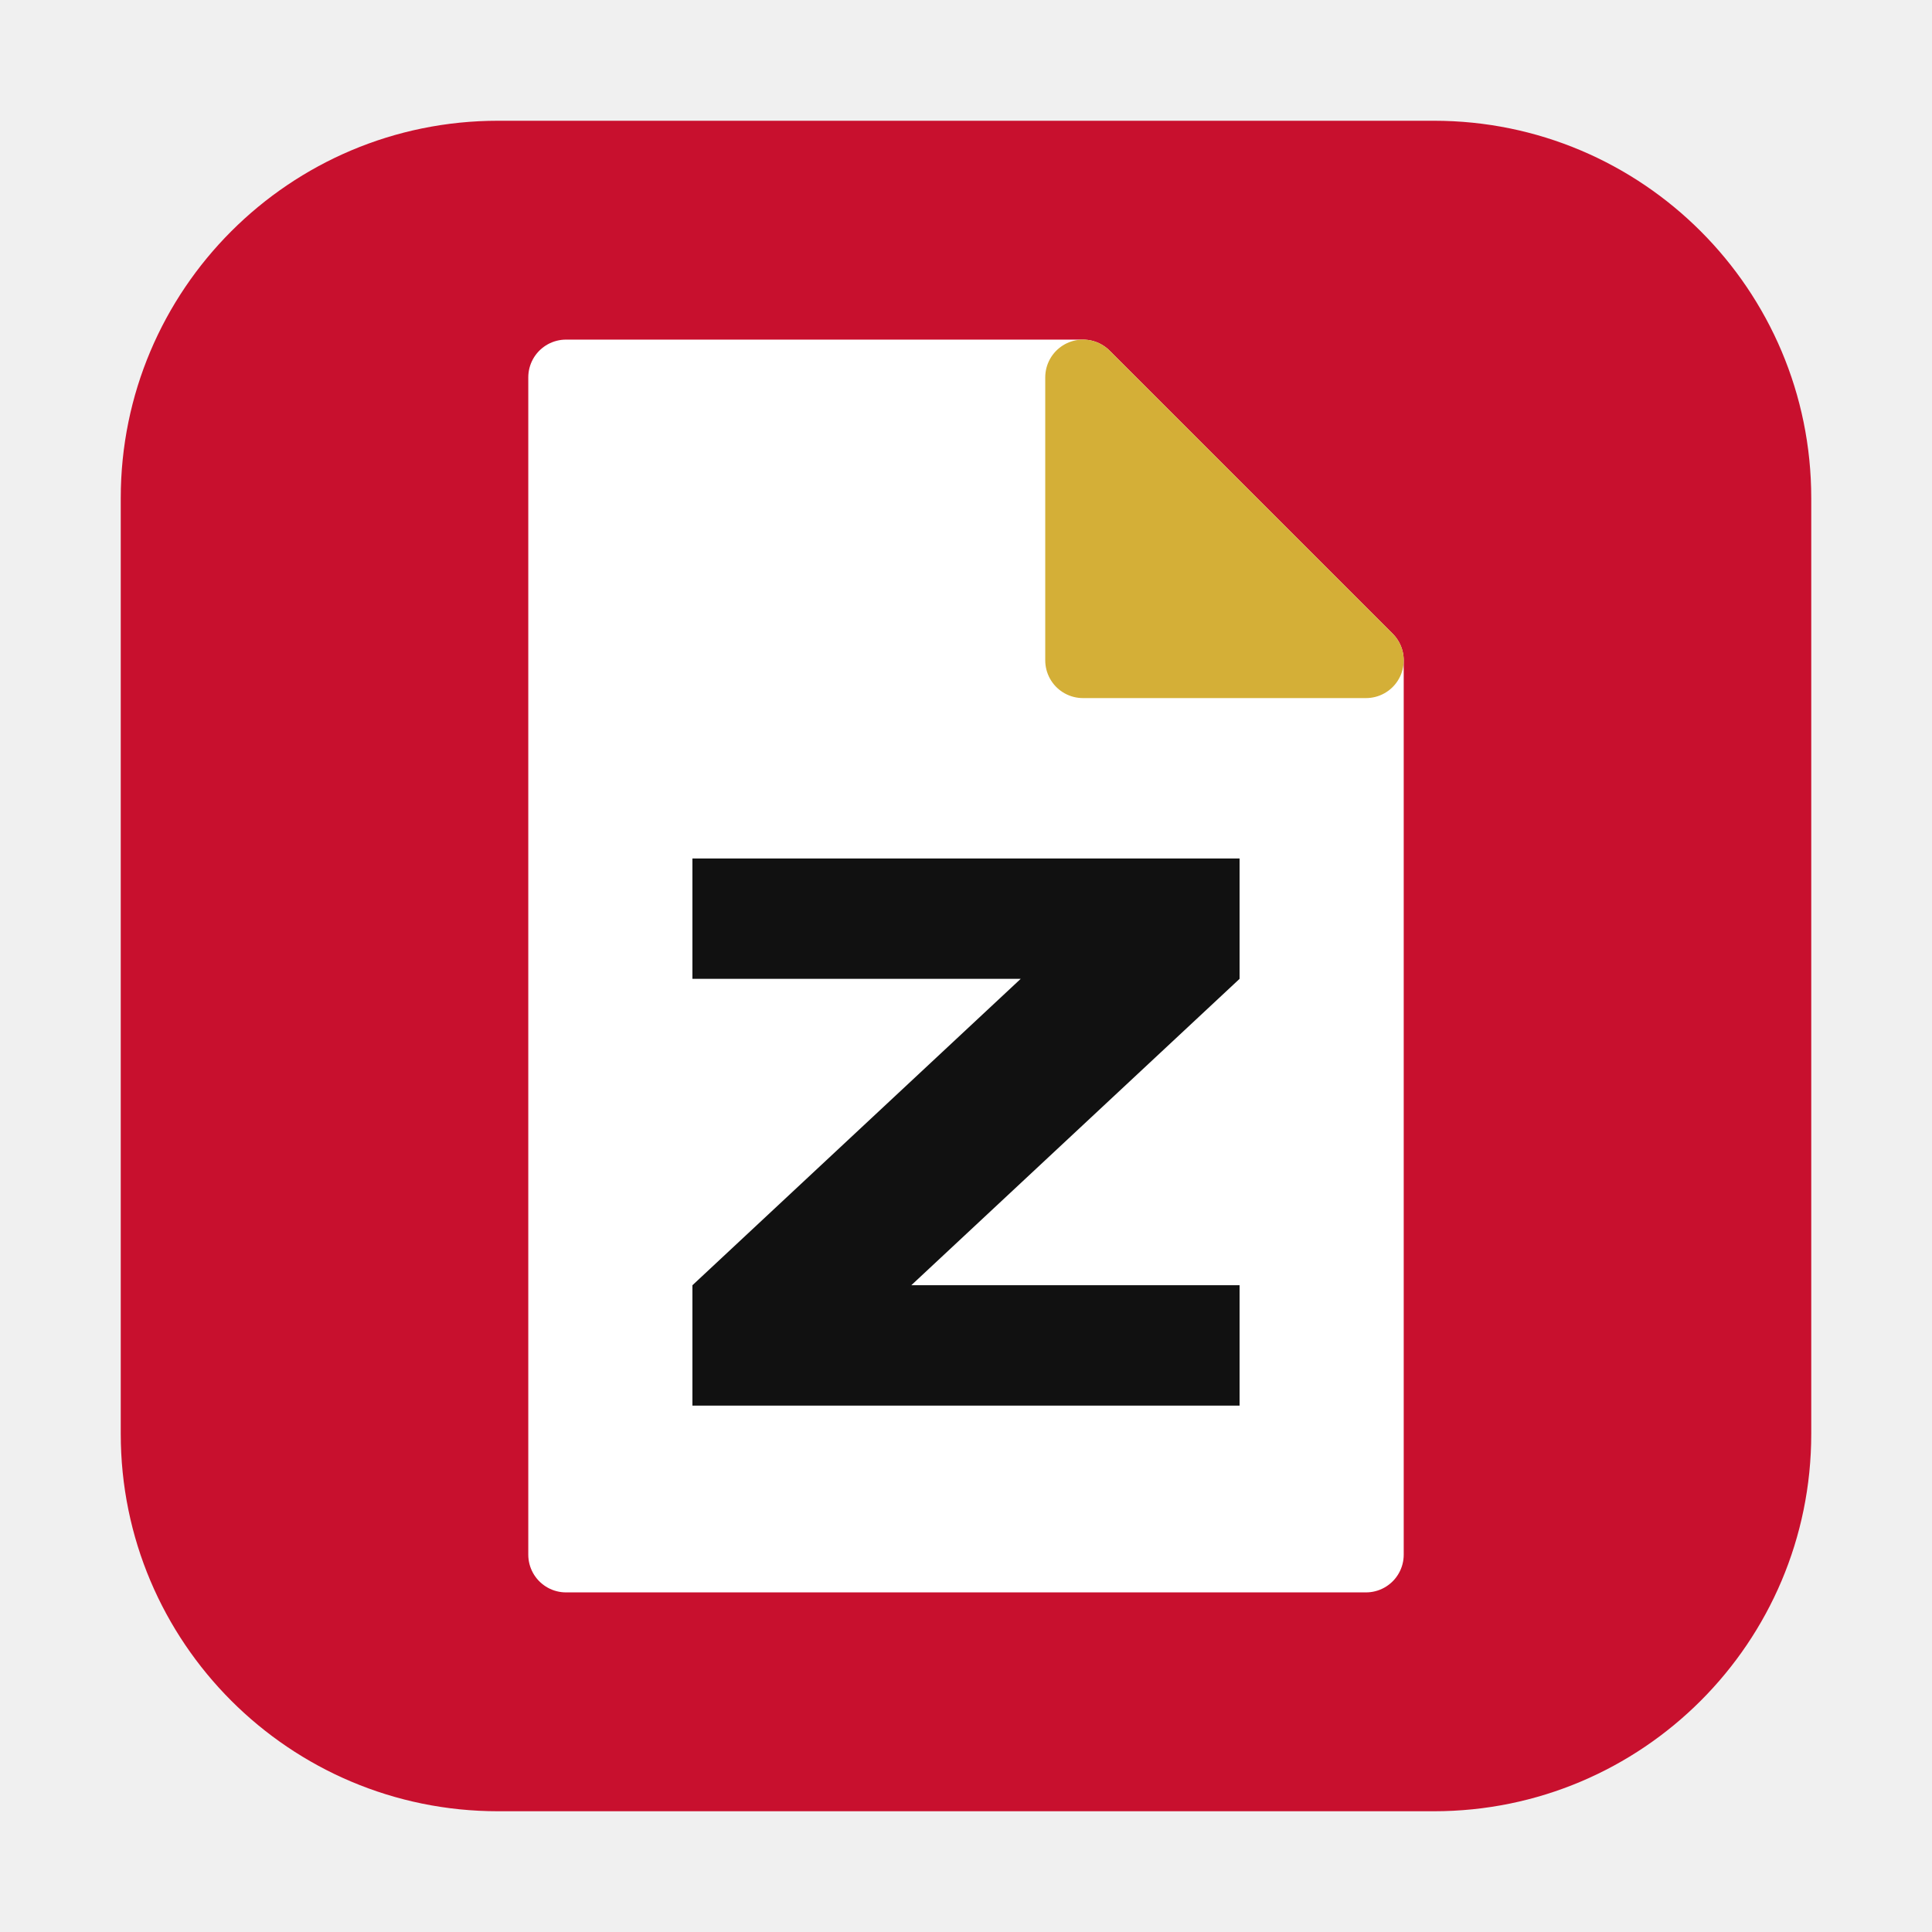
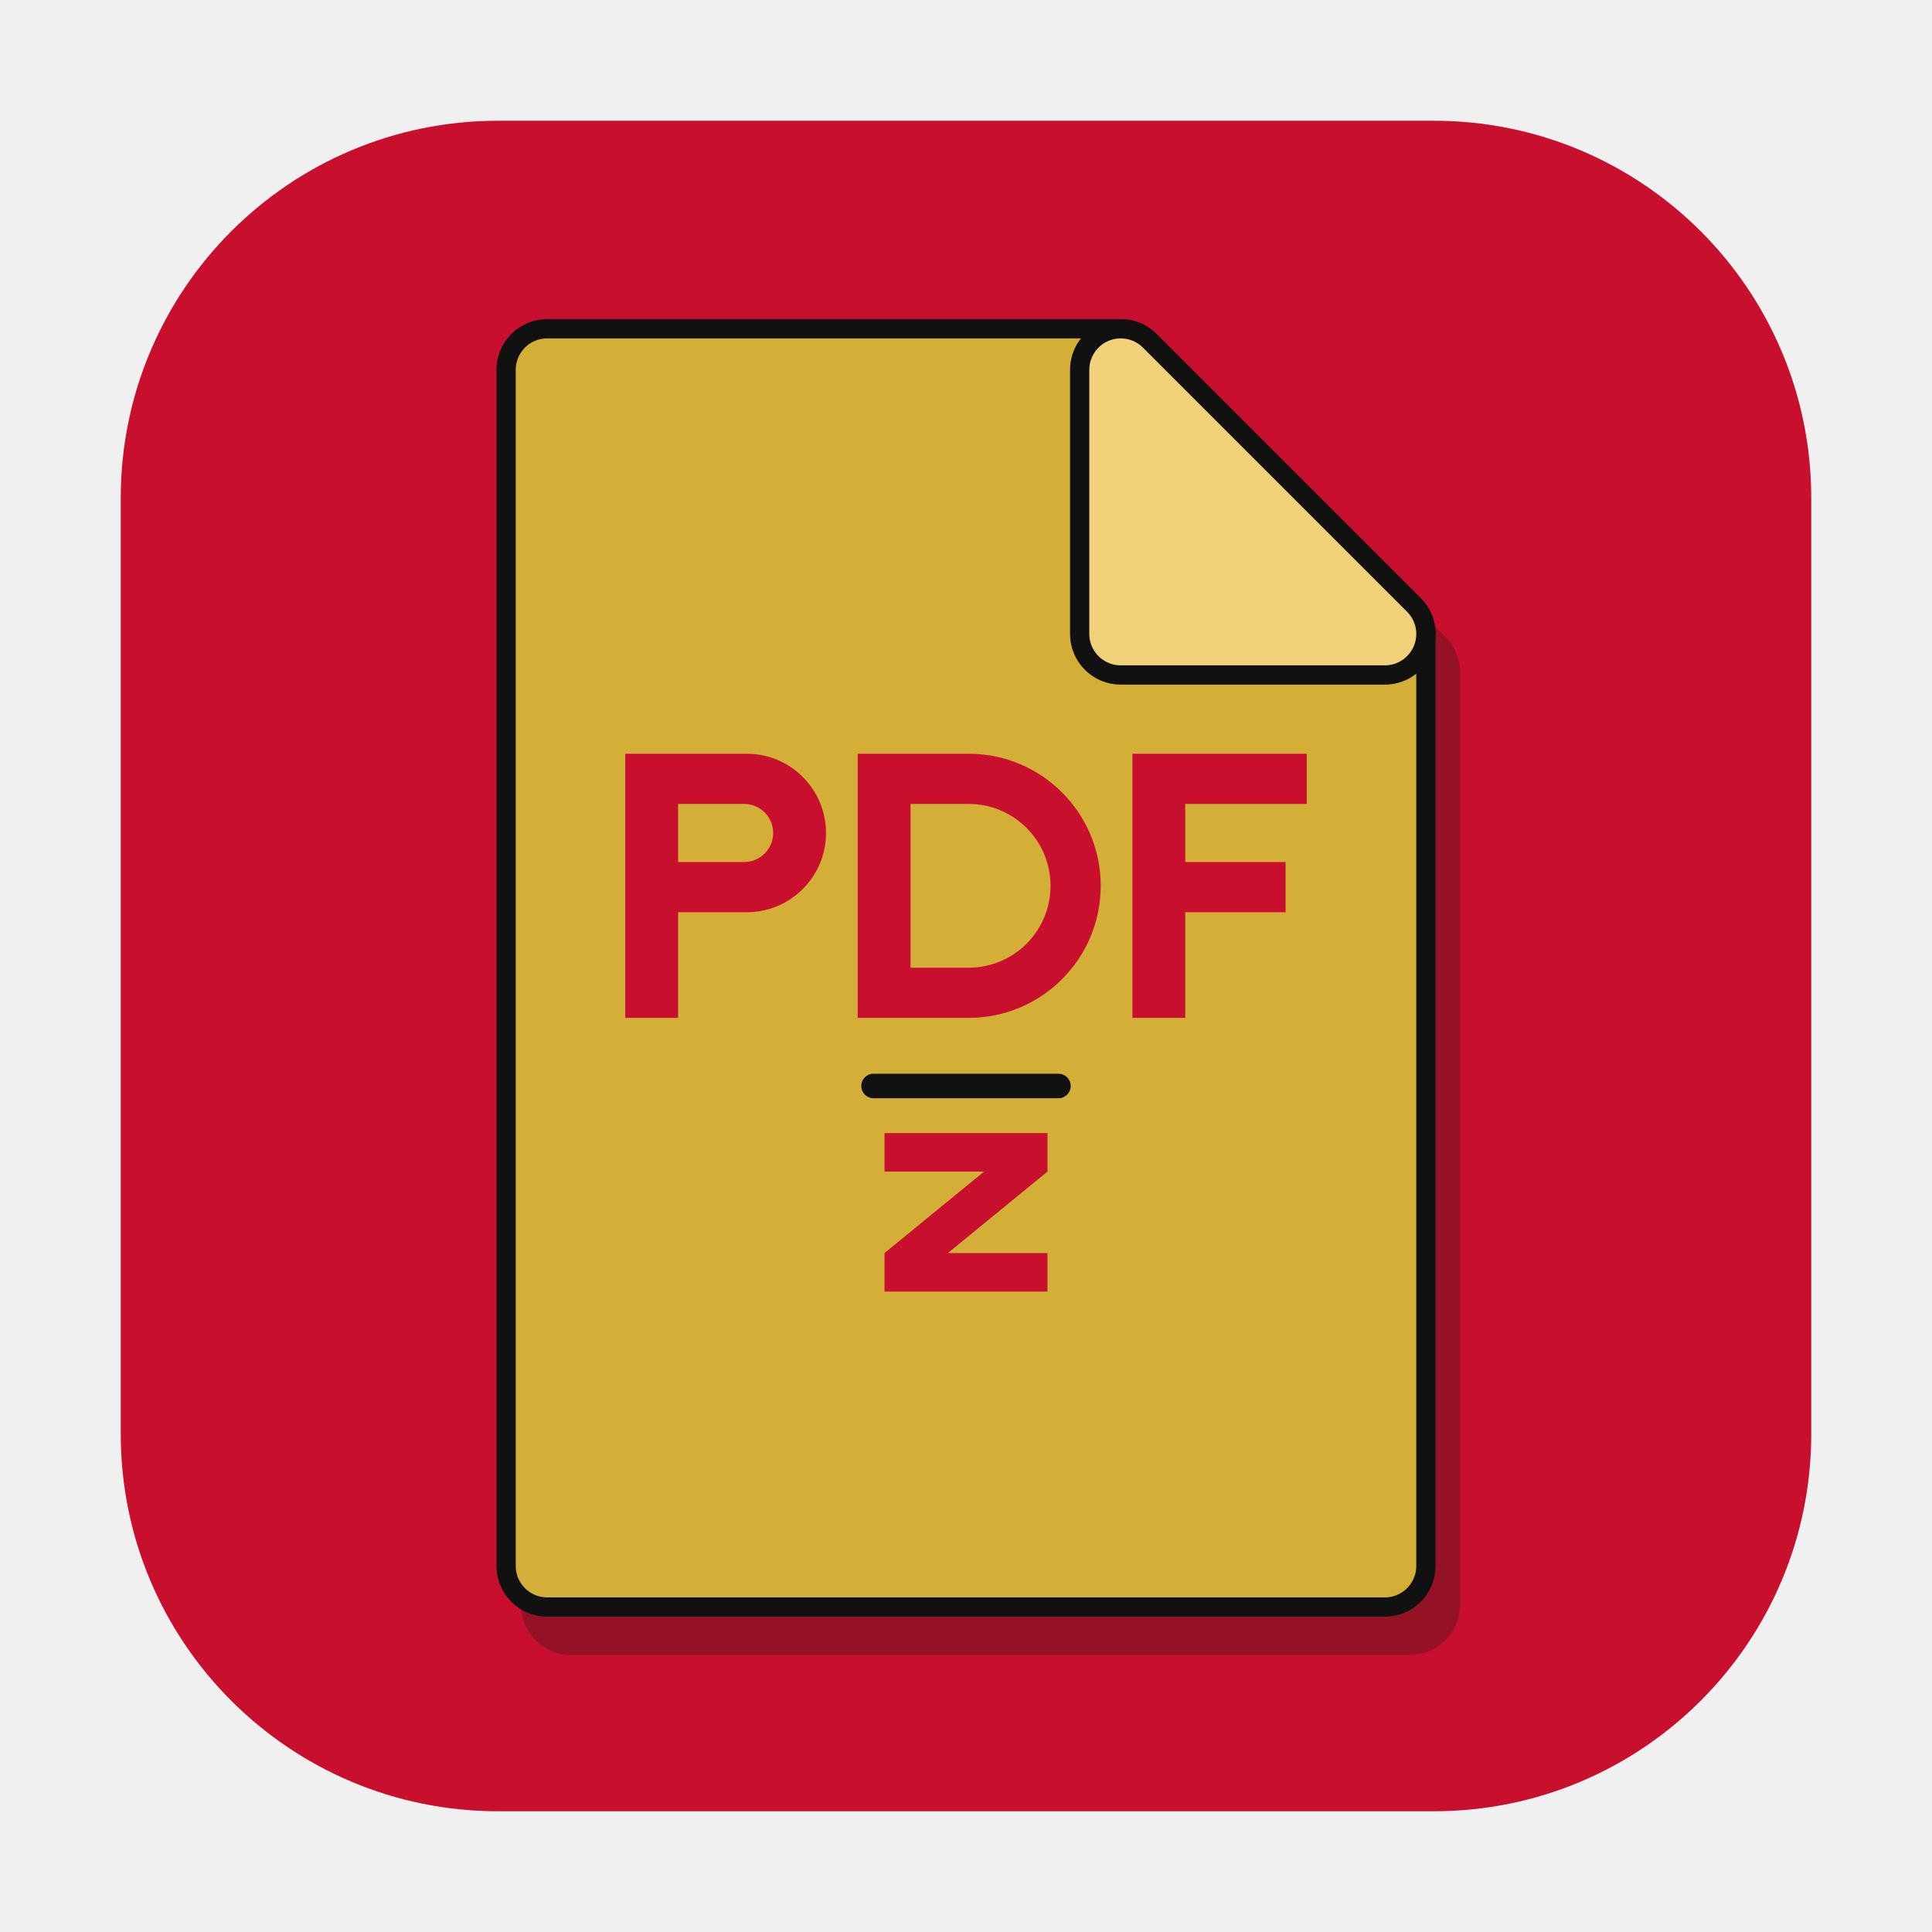
<svg xmlns="http://www.w3.org/2000/svg" viewBox="0 0 1024 1024" width="1024" height="1024">
  <rect x="64" y="64" width="896" height="896" rx="200" fill="#C8102E" />
-   <path fill="#FFFFFF" stroke="#FFFFFF" stroke-width="40" stroke-linejoin="round" d="M300,200 H574 L724,350 V824 H300 Z" />
-   <path fill="#D4AF37" stroke="#D4AF37" stroke-width="40" stroke-linejoin="round" d="M574,200 V350 H724 Z" />
-   <path transform="translate(367.00 455.00) scale(2.9)" fill-rule="evenodd" fill="#111111" d="M0,0 H100 V22 L40,78 H100 V100 H0 V78 L60,22 H0 Z" />
+   <path transform="translate(13.0 20.4)" fill="#111111" stroke="#111111" stroke-width="53.7" stroke-linejoin="round" opacity="0.28" d="M290,196 H594 L734,336 V830 H290 Z" />
+   <path fill="#111111" stroke="#111111" stroke-width="53.7" stroke-linejoin="round" d="M290,196 H594 L734,336 V830 H290 Z" />
+   <path fill="#D4AF37" stroke="#D4AF37" stroke-width="33.3" stroke-linejoin="round" d="M290,196 H594 L734,336 V830 H290 Z" />
+   <path fill="#111111" stroke="#111111" stroke-width="53.7" stroke-linejoin="round" d="M594,196 V336 H734 Z" />
+   <path fill="#F1D27A" stroke="#F1D27A" stroke-width="33.3" stroke-linejoin="round" d="M594,196 V336 H734 Z" />
+   <path transform="translate(331.40 399.50) scale(1.4)" fill-rule="evenodd" fill="#C8102E" d="M0,0 H46 A30,30 0 0 1 46,60 H20 V100 H0 Z M20,19 V41 H45 A11,11 0 0 0 45,19 Z" />
+   <path transform="translate(454.60 399.50) scale(1.4)" fill-rule="evenodd" fill="#C8102E" d="M0,0 H42 A50,50 0 0 1 42,100 H0 Z M20,19 V81 H42 A31,31 0 0 0 42,19 Z" />
+   <path transform="translate(600.20 399.50) scale(1.4)" fill-rule="evenodd" fill="#C8102E" d="M0,0 H66 V19 H20 V41 H58 V60 H20 V100 H0 Z" />
+   <rect x="456.5" y="569.1" width="111.0" height="13.0" rx="6.5" fill="#111111" />
+   <path transform="translate(468.80 564.55) scale(1.2)" fill-rule="evenodd" fill="#C8102E" d="M0,30 H72 V47 L28,83 H72 V100 H0 V83 L44,47 H0 Z" />
</svg>
